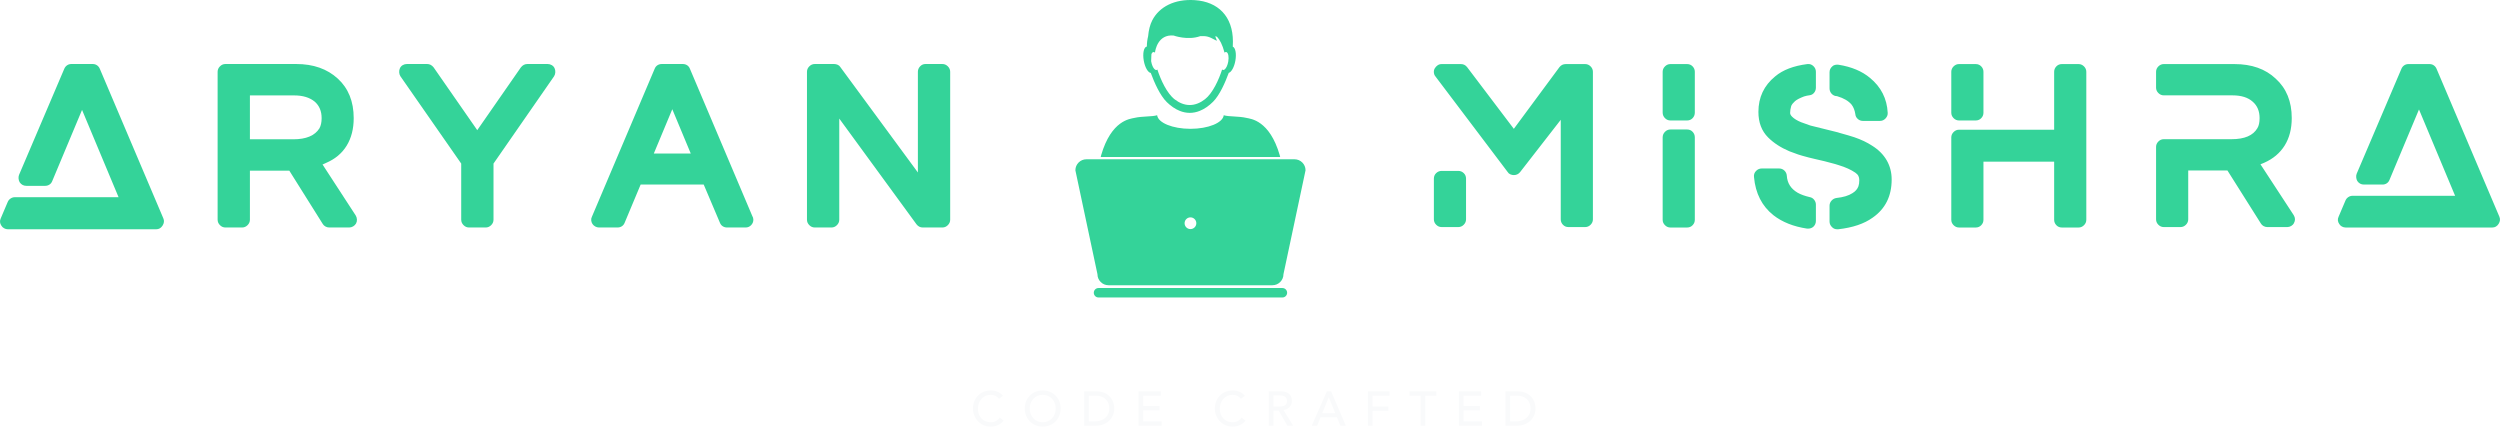
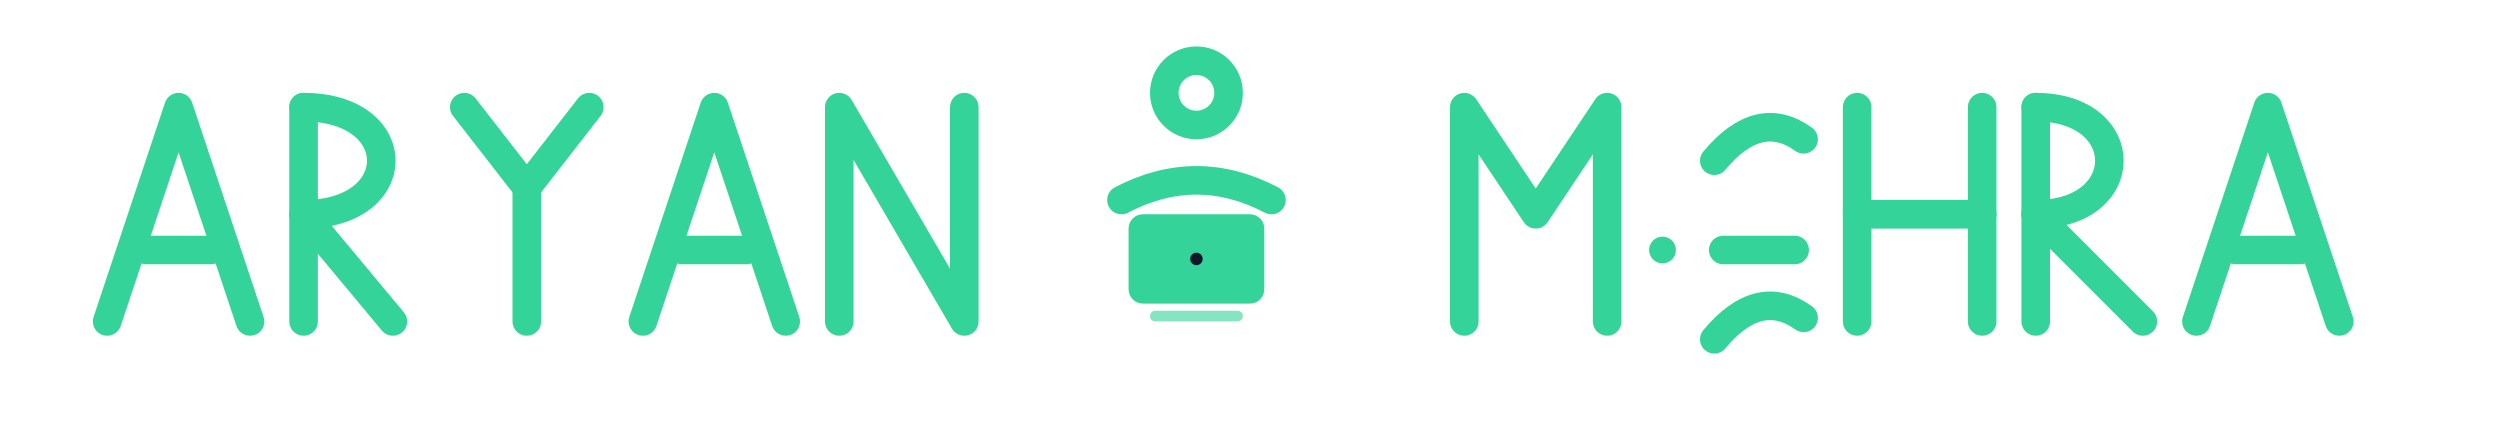
- <svg xmlns="http://www.w3.org/2000/svg" width="429" height="73.208" viewBox="0 0 390.559 66.648" class="looka-1j8o68f">
-   <defs id="SvgjsDefs5608" />
-   <g id="SvgjsG5609" featurekey="7fT3kx-0" transform="matrix(0.3795462,0,0,0.3795462,151.6432,58.92009)" fill="#f9fafb">
-     <path d="M8.32 5.48 c1 0 1.937 0.187 2.81 0.56 s1.59 0.92 2.15 1.64 l-1.6 1.22 c-0.867 -1.08 -2.007 -1.62 -3.42 -1.62 c-1.533 0 -2.797 0.547 -3.79 1.64 s-1.49 2.467 -1.49 4.12 c0 1.6 0.49 2.92 1.47 3.96 s2.25 1.56 3.81 1.56 s2.793 -0.633 3.7 -1.9 l1.62 1.22 c-0.56 0.747 -1.307 1.347 -2.24 1.8 s-1.973 0.68 -3.12 0.68 c-1.36 0 -2.593 -0.33 -3.7 -0.99 s-1.98 -1.567 -2.62 -2.72 s-0.96 -2.363 -0.96 -3.63 c0 -2.187 0.687 -3.99 2.06 -5.41 s3.147 -2.13 5.32 -2.13 z M29.648 5.48 c2.107 0 3.863 0.7 5.27 2.1 s2.11 3.18 2.11 5.34 c0 1.373 -0.313 2.63 -0.94 3.77 s-1.51 2.037 -2.65 2.69 s-2.403 0.98 -3.79 0.98 c-1.373 0 -2.627 -0.323 -3.76 -0.97 s-2.02 -1.54 -2.66 -2.68 s-0.96 -2.403 -0.96 -3.79 c0 -2.107 0.69 -3.873 2.07 -5.3 s3.15 -2.14 5.31 -2.14 z M24.308 12.92 c0 1.6 0.5 2.94 1.5 4.02 s2.28 1.62 3.84 1.62 c1.533 0 2.807 -0.533 3.82 -1.6 s1.52 -2.413 1.52 -4.04 c0 -1.613 -0.5 -2.957 -1.5 -4.03 s-2.287 -1.61 -3.86 -1.61 c-1.52 0 -2.787 0.533 -3.8 1.6 s-1.52 2.413 -1.52 4.04 z M51.756 5.84 c1.507 0 2.813 0.31 3.92 0.93 s1.953 1.47 2.54 2.55 s0.88 2.28 0.88 3.6 s-0.327 2.523 -0.98 3.61 s-1.567 1.937 -2.74 2.55 s-2.48 0.92 -3.92 0.92 l-4.74 0 l0 -14.16 l5.04 0 z M51.156 18.2 c1.08 0 2.07 -0.21 2.97 -0.63 s1.613 -1.023 2.14 -1.81 s0.79 -1.733 0.79 -2.84 c0 -1.6 -0.497 -2.88 -1.49 -3.84 s-2.31 -1.44 -3.95 -1.44 l-2.98 0 l0 10.56 l2.52 0 z M78.244 5.84 l0 1.8 l-7.22 0 l0 4.22 l6.72 0 l0 1.8 l-6.72 0 l0 4.54 l7.58 0 l0 1.8 l-9.5 0 l0 -14.16 l9.14 0 z M107.88 5.48 c1 0 1.937 0.187 2.81 0.56 s1.59 0.92 2.15 1.64 l-1.6 1.22 c-0.867 -1.08 -2.007 -1.62 -3.42 -1.62 c-1.533 0 -2.797 0.547 -3.79 1.64 s-1.49 2.467 -1.49 4.12 c0 1.6 0.49 2.92 1.47 3.96 s2.25 1.56 3.81 1.56 s2.793 -0.633 3.7 -1.9 l1.62 1.22 c-0.56 0.747 -1.307 1.347 -2.24 1.8 s-1.973 0.68 -3.12 0.68 c-1.36 0 -2.593 -0.33 -3.7 -0.99 s-1.98 -1.567 -2.62 -2.72 s-0.96 -2.363 -0.96 -3.63 c0 -2.187 0.687 -3.99 2.06 -5.41 s3.147 -2.13 5.32 -2.13 z M127.788 5.84 c1.387 0 2.473 0.347 3.26 1.04 s1.18 1.667 1.18 2.92 c0 0.947 -0.323 1.773 -0.97 2.48 s-1.477 1.127 -2.49 1.26 l-0.02 0 l4.02 6.46 l-2.4 0 l-3.6 -6.24 l-2.14 0 l0 6.24 l-1.92 0 l0 -14.16 l5.08 0 z M127.228 12.08 c1 0 1.743 -0.183 2.23 -0.55 s0.73 -0.943 0.73 -1.73 c0 -1.52 -0.987 -2.28 -2.96 -2.28 l-2.6 0 l0 4.56 l2.6 0 z M148.356 5.84 l6.06 14.16 l-2.24 0 l-1.42 -3.5 l-6.74 0 l-1.4 3.5 l-2.24 0 l6.24 -14.16 l1.74 0 z M144.696 14.82 l5.36 0 l-2.64 -6.5 l-0.04 0 z M172.404 5.84 l0 1.8 l-6.98 0 l0 4.44 l6.5 0 l0 1.8 l-6.5 0 l0 6.12 l-1.92 0 l0 -14.16 l8.9 0 z M191.672 5.84 l0 1.8 l-4.56 0 l0 12.36 l-1.92 0 l0 -12.36 l-4.56 0 l0 -1.8 l11.04 0 z M210.1 5.84 l0 1.8 l-7.22 0 l0 4.22 l6.72 0 l0 1.8 l-6.72 0 l0 4.54 l7.58 0 l0 1.8 l-9.5 0 l0 -14.16 l9.14 0 z M225.148 5.84 c1.507 0 2.813 0.31 3.92 0.93 s1.953 1.47 2.54 2.55 s0.88 2.28 0.88 3.6 s-0.327 2.523 -0.98 3.61 s-1.567 1.937 -2.74 2.55 s-2.48 0.92 -3.92 0.92 l-4.74 0 l0 -14.16 l5.04 0 z M224.548 18.2 c1.08 0 2.07 -0.21 2.97 -0.63 s1.613 -1.023 2.14 -1.81 s0.79 -1.733 0.79 -2.84 c0 -1.6 -0.497 -2.88 -1.49 -3.84 s-2.31 -1.44 -3.95 -1.44 l-2.98 0 l0 10.56 l2.52 0 z" />
+ <svg xmlns="http://www.w3.org/2000/svg" width="1400" height="240" viewBox="0 0 1400 240" fill="none" role="img" aria-labelledby="title desc">
+   <defs>
+     <style>
+       .brand-stroke{stroke:#34d399;stroke-width:16;stroke-linecap:round;stroke-linejoin:round}
+       .brand-fill{fill:#34d399}
+     </style>
+   </defs>
+   <path class="brand-stroke" d="M60 180 L100 60 L140 180" />
+   <path class="brand-stroke" d="M82 140 L118 140" />
+   <path class="brand-stroke" d="M170 60 L170 180" />
+   <path class="brand-stroke" d="M170 60 C228 60 228 120 170 120" />
+   <path class="brand-stroke" d="M170 120 L220 180" />
+   <path class="brand-stroke" d="M260 60 L295 105" />
+   <path class="brand-stroke" d="M330 60 L295 105 L295 180" />
+   <path class="brand-stroke" d="M360 180 L400 60 L440 180" />
+   <path class="brand-stroke" d="M382 140 L418 140" />
+   <path class="brand-stroke" d="M470 180 L470 60 L540 180 L540 60" />
+   <g transform="translate(610,20)">
+     <circle class="brand-stroke" cx="60" cy="32" r="18" />
+     <path class="brand-stroke" d="M18 92 Q60 70 102 92" />
+     <rect class="brand-fill" x="22" y="100" width="76" height="50" rx="8" />
+     <circle cx="60" cy="125" r="3.5" fill="#0f172a" />
+     <rect class="brand-fill" x="34" y="154" width="52" height="6" rx="3" opacity="0.6" />
  </g>
-   <g id="SvgjsG5610" featurekey="nameLeftFeature-0" transform="matrix(1.739747,0,0,1.739747,-0.1959516,1.301267)" fill="#34d399">
-     <path d="M14.78 18.86 q0.14 0.32 -0.07 0.65 t-0.57 0.33 l-13.32 0 q-0.18 0 -0.34 -0.09 t-0.24 -0.23 q-0.22 -0.32 -0.06 -0.66 l0.62 -1.46 q0.08 -0.2 0.26 -0.32 t0.38 -0.12 l9.32 0 l-3.28 -7.84 l-2.68 6.4 q-0.08 0.2 -0.25 0.31 t-0.39 0.11 l-1.68 0 q-0.38 0 -0.6 -0.32 q-0.08 -0.14 -0.1 -0.32 t0.04 -0.34 l4.06 -9.52 q0.08 -0.2 0.25 -0.32 t0.39 -0.12 l1.92 0 q0.22 0 0.39 0.12 t0.25 0.32 z M29.074 14.02 l2.98 4.58 q0.1 0.16 0.11 0.36 t-0.08 0.36 t-0.26 0.26 t-0.35 0.1 l-1.8 0 q-0.18 0 -0.34 -0.09 t-0.24 -0.23 l-3 -4.78 l-3.54 0 l0 4.4 q0 0.28 -0.21 0.49 t-0.49 0.21 l-1.5 0 q-0.28 0 -0.49 -0.21 t-0.21 -0.49 l0 -13.28 q0 -0.28 0.21 -0.49 t0.49 -0.21 l6.36 0 q2.3 0 3.73 1.31 t1.43 3.55 q0 1.44 -0.63 2.47 t-1.85 1.55 q-0.08 0.04 -0.26 0.12 z M22.554 7.82 l0 3.94 l3.9 0 q1.72 0 2.34 -0.98 q0.2 -0.36 0.2 -0.92 q0 -0.94 -0.62 -1.48 q-0.68 -0.56 -1.84 -0.56 l-3.98 0 z M49.288 5 q0.2 0 0.37 0.1 t0.25 0.27 t0.07 0.37 t-0.11 0.36 l-5.44 7.84 l0 5.04 q0 0.28 -0.21 0.49 t-0.49 0.21 l-1.5 0 q-0.28 0 -0.49 -0.21 t-0.21 -0.49 l0 -5.04 l-5.46 -7.84 q-0.1 -0.16 -0.11 -0.36 t0.07 -0.37 t0.25 -0.27 t0.37 -0.1 l1.82 0 q0.34 0 0.58 0.3 l3.92 5.64 l3.92 -5.64 q0.24 -0.3 0.58 -0.3 l1.82 0 z M62.062 5.42 l5.6 13.22 q0.1 0.16 0.1 0.34 q0 0.28 -0.2 0.49 t-0.5 0.21 l-1.66 0 q-0.22 0 -0.39 -0.11 t-0.25 -0.31 l-1.46 -3.44 l-5.66 0 l-1.44 3.44 q-0.08 0.2 -0.25 0.31 t-0.39 0.11 l-1.66 0 q-0.18 0 -0.34 -0.09 t-0.25 -0.23 t-0.11 -0.31 t0.06 -0.33 l5.64 -13.3 q0.08 -0.2 0.25 -0.31 t0.39 -0.11 l1.88 0 q0.22 0 0.39 0.11 t0.25 0.31 z M60.482 9.06 l-1.66 3.98 l3.32 0 z M84.736 5 q0.28 0 0.49 0.21 t0.21 0.49 l0 13.28 q0 0.28 -0.21 0.49 t-0.49 0.21 l-1.76 0 q-0.34 0 -0.56 -0.28 l-6.94 -9.5 l0 9.08 q0 0.28 -0.21 0.49 t-0.49 0.21 l-1.5 0 q-0.28 0 -0.49 -0.21 t-0.21 -0.49 l0 -13.28 q0 -0.28 0.21 -0.49 t0.49 -0.21 l1.74 0 q0.16 0 0.32 0.07 t0.24 0.21 l6.96 9.46 l0 -9.04 q0 -0.28 0.2 -0.49 t0.48 -0.21 l1.52 0 z" />
-   </g>
-   <g id="SvgjsG5611" featurekey="inlineSymbolFeature-0" transform="matrix(0.5163505,0,0,0.5163505,160.1602,-2.581677)" fill="#34d399">
-     <g>
-       <circle fill="none" cx="50" cy="72.537" r="1.775" />
-       <path fill="none" d="M39.106,25.903c0.205,0.205,0.417,0.306,0.62,0.271c0.098-0.018,0.187-0.065,0.267-0.14   c0.986,3.067,2.876,7.224,5.26,9.048c1.374,1.05,2.911,1.693,4.534,1.693c1.659,0,3.228-0.672,4.624-1.764   c2.342-1.833,4.195-5.949,5.169-8.977c0.08,0.075,0.169,0.123,0.268,0.14c0.174,0.03,0.356-0.04,0.533-0.19   c0.446-0.378,0.864-1.261,1.056-2.333c0.25-1.398,0.025-2.624-0.5-2.869c-0.038-0.018-0.078-0.032-0.12-0.039   c-0.162-0.028-0.332,0.033-0.499,0.163l-0.009,0.011c0-0.001-0.001-0.003-0.001-0.003c-0.002,0.001-0.003,0.002-0.005,0.003   c-0.001-0.01-0.001-0.02-0.002-0.03c-0.634-2.402-1.43-3.874-2.253-4.748c-0.157-0.084-0.323-0.155-0.502-0.207   c-0.021,0.354,0.382,0.891,0.425,1.415c-1.14-0.53-2.228-1.355-3.817-1.415c-0.365-0.014-0.755-0.012-1.159-0.004   c-3.845,1.388-8.086-0.178-8.086-0.178c-4.812-0.445-5.575,4.553-5.634,5.125c-0.001,0.014-0.002,0.028-0.003,0.042l0-0.001   c-0.171-0.137-0.345-0.201-0.512-0.173c-0.073,0.014-0.142,0.043-0.205,0.089c-0.153,0.109-0.275,0.312-0.363,0.579   c-0.047,0.674-0.071,1.356-0.082,2.06c0.009,0.06,0.018,0.12,0.029,0.18C38.315,24.654,38.693,25.491,39.106,25.903z" />
-       <path fill="#34d399" d="M48.034,52.492L48.034,52.492h3.434h3.682h11.645h8.339h2.005c-0.034-0.178-0.075-0.354-0.126-0.529   c-3.091-10.632-8.801-10.998-10.03-11.285c-2.419-0.567-5.35-0.325-6.912-0.813c-0.274,2.289-4.68,4.109-10.076,4.109   c-5.395,0-9.801-1.82-10.075-4.109c-1.563,0.488-4.493,0.247-6.913,0.813c-1.229,0.287-6.939,0.653-10.03,11.285   c-0.051,0.175-0.092,0.352-0.126,0.529h21.651H48.034z" />
-       <path d="M37.994,27.074c1.073,2.888,2.772,6.79,4.872,8.841c1.189,1.161,2.506,2.082,3.911,2.638   c0.966,0.384,1.973,0.596,3.009,0.596c1.035,0,2.042-0.212,3.008-0.596c1.454-0.577,2.814-1.541,4.035-2.759   c2.049-2.046,3.705-5.906,4.757-8.745c0.809-0.237,1.657-1.753,2.003-3.689c0.375-2.1,0.023-3.933-0.785-4.242   c0.029-0.511,0.045-1.031,0.043-1.56C62.828,9.944,58.363,5.518,51.322,5.045c-6.137-0.412-10.761,2.026-12.867,6.08   c-0.7,1.348-1.105,3.027-1.266,4.855c-0.247,0.984-0.378,2.013-0.378,3.073h0.023c-0.001,0.008-0.001,0.016-0.002,0.024   c-0.015,0.002-0.03,0.003-0.045,0.005c-0.898,0.156-1.307,2.071-0.913,4.278C36.236,25.389,37.151,26.956,37.994,27.074z    M38.188,21.411c0.087-0.267,0.209-0.469,0.363-0.579c0.063-0.046,0.132-0.076,0.205-0.089c0.167-0.028,0.341,0.036,0.512,0.173   l0,0.001c0.001-0.014,0.002-0.027,0.003-0.042c0.059-0.572,0.822-5.571,5.634-5.125c0,0,4.241,1.566,8.086,0.178   c0.404-0.008,0.794-0.01,1.159,0.004c1.59,0.059,2.678,0.884,3.817,1.415c-0.043-0.523-0.446-1.061-0.425-1.415   c0.179,0.052,0.345,0.123,0.502,0.207c0.823,0.874,1.619,2.346,2.253,4.748c0.001,0.01,0.001,0.021,0.002,0.03   c0.002-0.001,0.003-0.002,0.005-0.003c0,0,0.001,0.002,0.001,0.003l0.009-0.011c0.167-0.13,0.337-0.191,0.499-0.163   c0.042,0.007,0.082,0.021,0.12,0.039c0.525,0.245,0.75,1.471,0.5,2.869c-0.191,1.072-0.609,1.955-1.056,2.333   c-0.177,0.15-0.359,0.22-0.533,0.19c-0.099-0.018-0.188-0.065-0.268-0.14c-0.974,3.028-2.827,7.145-5.169,8.977   c-1.396,1.092-2.965,1.764-4.624,1.764c-1.623,0-3.16-0.644-4.534-1.693c-2.383-1.824-4.273-5.981-5.26-9.048   c-0.08,0.075-0.169,0.123-0.267,0.14c-0.202,0.036-0.415-0.066-0.62-0.271c-0.413-0.412-0.791-1.249-0.97-2.252   c-0.011-0.061-0.02-0.12-0.029-0.18C38.117,22.767,38.141,22.085,38.188,21.411z" />
-       <path fill="#34d399" d="M77.829,92.143H22.171c-0.783,0-1.418,0.641-1.418,1.429c0,0.789,0.635,1.429,1.418,1.429h55.658   c0.784,0,1.418-0.64,1.418-1.429C79.246,92.783,78.611,92.143,77.829,92.143z" />
-       <path fill="#34d399" d="M25.202,91.298h49.597c1.844,0,3.34-1.494,3.34-3.34l6.679-31.431c0-1.844-1.494-3.339-3.34-3.339h-4.34   h-2.005h-8.339H55.149h-3.682h-3.433h-0.001h-3.533H22.85h-4.327c-1.845,0-3.34,1.494-3.34,3.339l6.679,31.432   C21.861,89.804,23.357,91.298,25.202,91.298z M50,70.762c0.98,0,1.774,0.795,1.774,1.775c0,0.979-0.794,1.774-1.774,1.774   c-0.98,0-1.775-0.795-1.775-1.774C48.225,71.557,49.02,70.762,50,70.762z" />
-     </g>
-   </g>
-   <g id="SvgjsG5612" featurekey="nameRightFeature-0" transform="matrix(1.720484,0,0,1.720484,208.6693,1.408178)" fill="#34d399">
-     <path d="M22.654 5 q0.28 0 0.49 0.21 t0.21 0.49 l0 13.4 q0 0.28 -0.21 0.49 t-0.49 0.21 l-1.52 0 q-0.3 0 -0.5 -0.21 t-0.2 -0.49 l0 -9.04 l-3.7 4.76 q-0.22 0.26 -0.56 0.26 l0 0 q-0.16 0 -0.32 -0.07 t-0.24 -0.21 l-6.56 -8.68 q-0.12 -0.14 -0.14 -0.35 t0.08 -0.38 t0.26 -0.28 t0.36 -0.11 l1.76 0 q0.34 0 0.56 0.28 l4.24 5.6 l4.14 -5.6 q0.22 -0.28 0.58 -0.28 l1.76 0 z M11.134 14.7 q0.28 0 0.49 0.2 t0.21 0.5 l0 3.7 q0 0.28 -0.21 0.49 t-0.49 0.21 l-1.52 0 q-0.28 0 -0.49 -0.21 t-0.21 -0.49 l0 -3.7 q0 -0.3 0.21 -0.5 t0.49 -0.2 l1.52 0 z M31.908 10.94 q0.3 0 0.5 0.21 t0.2 0.51 l0 7.48 q0 0.28 -0.2 0.49 t-0.5 0.21 l-1.52 0 q-0.28 0 -0.49 -0.21 t-0.21 -0.49 l0 -7.48 q0 -0.3 0.21 -0.51 t0.49 -0.21 l1.52 0 z M31.908 5 q0.3 0 0.5 0.21 t0.2 0.49 l0 3.7 q0 0.3 -0.2 0.51 t-0.5 0.21 l-1.52 0 q-0.28 0 -0.49 -0.21 t-0.21 -0.51 l0 -3.7 q0 -0.28 0.21 -0.49 t0.49 -0.21 l1.52 0 z M48.722 12.42 q0.86 0.54 1.31 1.32 t0.45 1.74 q0 2.26 -1.72 3.46 q-1.16 0.84 -3.14 1.06 l-0.08 0 q-0.28 0 -0.46 -0.18 q-0.24 -0.22 -0.24 -0.52 l0 -1.44 q0 -0.26 0.18 -0.46 t0.44 -0.24 q0.94 -0.1 1.46 -0.44 q0.4 -0.24 0.54 -0.62 q0.08 -0.22 0.08 -0.56 q0 -0.22 -0.08 -0.38 t-0.28 -0.3 q-0.58 -0.4 -1.5 -0.68 l-0.32 -0.1 q-1 -0.28 -1.84 -0.46 q-0.18 -0.04 -0.58 -0.14 l-0.22 -0.06 q-0.72 -0.18 -1.52 -0.5 q-1.18 -0.5 -1.94 -1.26 q-0.88 -0.88 -0.88 -2.32 q0 -1.98 1.52 -3.22 q1.04 -0.88 2.92 -1.12 q0.32 -0.04 0.55 0.18 t0.23 0.52 l0 1.44 q0 0.26 -0.16 0.46 t-0.41 0.23 t-0.51 0.11 q-0.58 0.22 -0.82 0.43 t-0.34 0.43 q-0.1 0.34 -0.1 0.64 q0 0.16 0.18 0.34 q0.28 0.28 0.82 0.5 q0.24 0.1 0.84 0.3 l2.5 0.62 l0.12 0.04 q0.94 0.26 1.36 0.4 q0.94 0.32 1.64 0.78 z M45.382 7.9 q-0.24 -0.06 -0.39 -0.25 t-0.15 -0.45 l0 -1.46 q0 -0.32 0.26 -0.54 q0.1 -0.1 0.26 -0.13 t0.3 -0.01 q1.76 0.28 2.86 1.2 q1.5 1.24 1.6 3.16 q0.02 0.28 -0.19 0.51 t-0.51 0.23 l-1.56 0 q-0.26 0 -0.46 -0.18 t-0.22 -0.44 q-0.08 -0.52 -0.34 -0.86 q-0.42 -0.5 -1.3 -0.76 q-0.06 0 -0.08 -0.02 l-0.08 0 z M43.042 17.08 q0.24 0.04 0.4 0.24 t0.16 0.44 l0 1.48 q0 0.32 -0.24 0.54 q-0.2 0.16 -0.46 0.16 l-0.1 0 q-1.86 -0.28 -3.06 -1.22 q-1.56 -1.24 -1.76 -3.46 q-0.04 -0.32 0.18 -0.55 t0.52 -0.23 l1.58 0 q0.28 0 0.48 0.19 t0.22 0.47 q0.06 1 0.98 1.54 q0.42 0.24 1.1 0.4 z M56.596 10.12 q-0.28 0 -0.49 -0.21 t-0.21 -0.49 l0 -3.72 q0 -0.28 0.21 -0.49 t0.49 -0.21 l1.52 0 q0.3 0 0.5 0.21 t0.2 0.49 l0 3.72 q0 0.28 -0.2 0.49 t-0.5 0.21 l-1.52 0 z M67.456 5 q0.28 0 0.49 0.21 t0.21 0.49 l0 13.44 q0 0.28 -0.21 0.49 t-0.49 0.21 l-1.52 0 q-0.3 0 -0.5 -0.21 t-0.2 -0.49 l0 -5.28 l-6.42 0 l0 5.28 q0 0.28 -0.2 0.49 t-0.5 0.21 l-1.52 0 q-0.28 0 -0.49 -0.21 t-0.21 -0.49 l0 -7.48 q0 -0.28 0.21 -0.49 t0.49 -0.21 l8.64 0 l0 -5.26 q0 -0.28 0.2 -0.49 t0.5 -0.21 l1.52 0 z M83.97 14.1 l3.02 4.62 q0.22 0.36 0.02 0.72 q-0.08 0.16 -0.25 0.26 t-0.35 0.1 l-1.82 0 q-0.18 0 -0.34 -0.09 t-0.24 -0.23 l-3.04 -4.82 l-3.56 0 l0 4.44 q0 0.28 -0.21 0.49 t-0.49 0.21 l-1.52 0 q-0.28 0 -0.49 -0.21 t-0.21 -0.49 l0 -6.58 q0 -0.28 0.21 -0.49 t0.49 -0.21 l6.16 0 q1.76 0 2.34 -1 q0.2 -0.32 0.2 -0.92 q0 -0.94 -0.62 -1.48 q-0.64 -0.58 -1.84 -0.58 l-6.24 0 q-0.28 0 -0.49 -0.21 t-0.21 -0.49 l0 -1.44 q0 -0.28 0.21 -0.49 t0.49 -0.21 l6.42 0 q2.34 0 3.74 1.32 q1.46 1.32 1.46 3.58 q0 1.46 -0.64 2.49 t-1.86 1.57 z M105.664 18.86 q0.14 0.32 -0.07 0.65 t-0.57 0.33 l-13.32 0 q-0.18 0 -0.34 -0.09 t-0.24 -0.23 q-0.22 -0.32 -0.06 -0.66 l0.62 -1.46 q0.08 -0.2 0.26 -0.32 t0.38 -0.12 l9.32 0 l-3.28 -7.84 l-2.68 6.4 q-0.08 0.2 -0.25 0.31 t-0.39 0.11 l-1.68 0 q-0.38 0 -0.6 -0.32 q-0.08 -0.14 -0.1 -0.32 t0.04 -0.34 l4.06 -9.52 q0.08 -0.2 0.25 -0.32 t0.39 -0.12 l1.92 0 q0.22 0 0.39 0.12 t0.25 0.32 z" />
-   </g>
+   <path class="brand-stroke" d="M820 180 L820 60 L860 120 L900 60 L900 180" />
+   <circle class="brand-fill" cx="931" cy="140" r="7.5" />
+   <path class="brand-stroke" d="M960 90 Q985 60 1010 78" />
+   <path class="brand-stroke" d="M965 140 L1005 140" />
+   <path class="brand-stroke" d="M960 190 Q985 160 1010 178" />
+   <path class="brand-stroke" d="M1040 60 L1040 180" />
+   <path class="brand-stroke" d="M1110 60 L1110 180" />
+   <path class="brand-stroke" d="M1040 120 L1110 120" />
+   <path class="brand-stroke" d="M1140 60 L1140 180" />
+   <path class="brand-stroke" d="M1140 60 C1195 60 1195 120 1140 120" />
+   <path class="brand-stroke" d="M1140 120 L1200 180" />
+   <path class="brand-stroke" d="M1230 180 L1270 60 L1310 180" />
+   <path class="brand-stroke" d="M1252 140 L1288 140" />
</svg>
